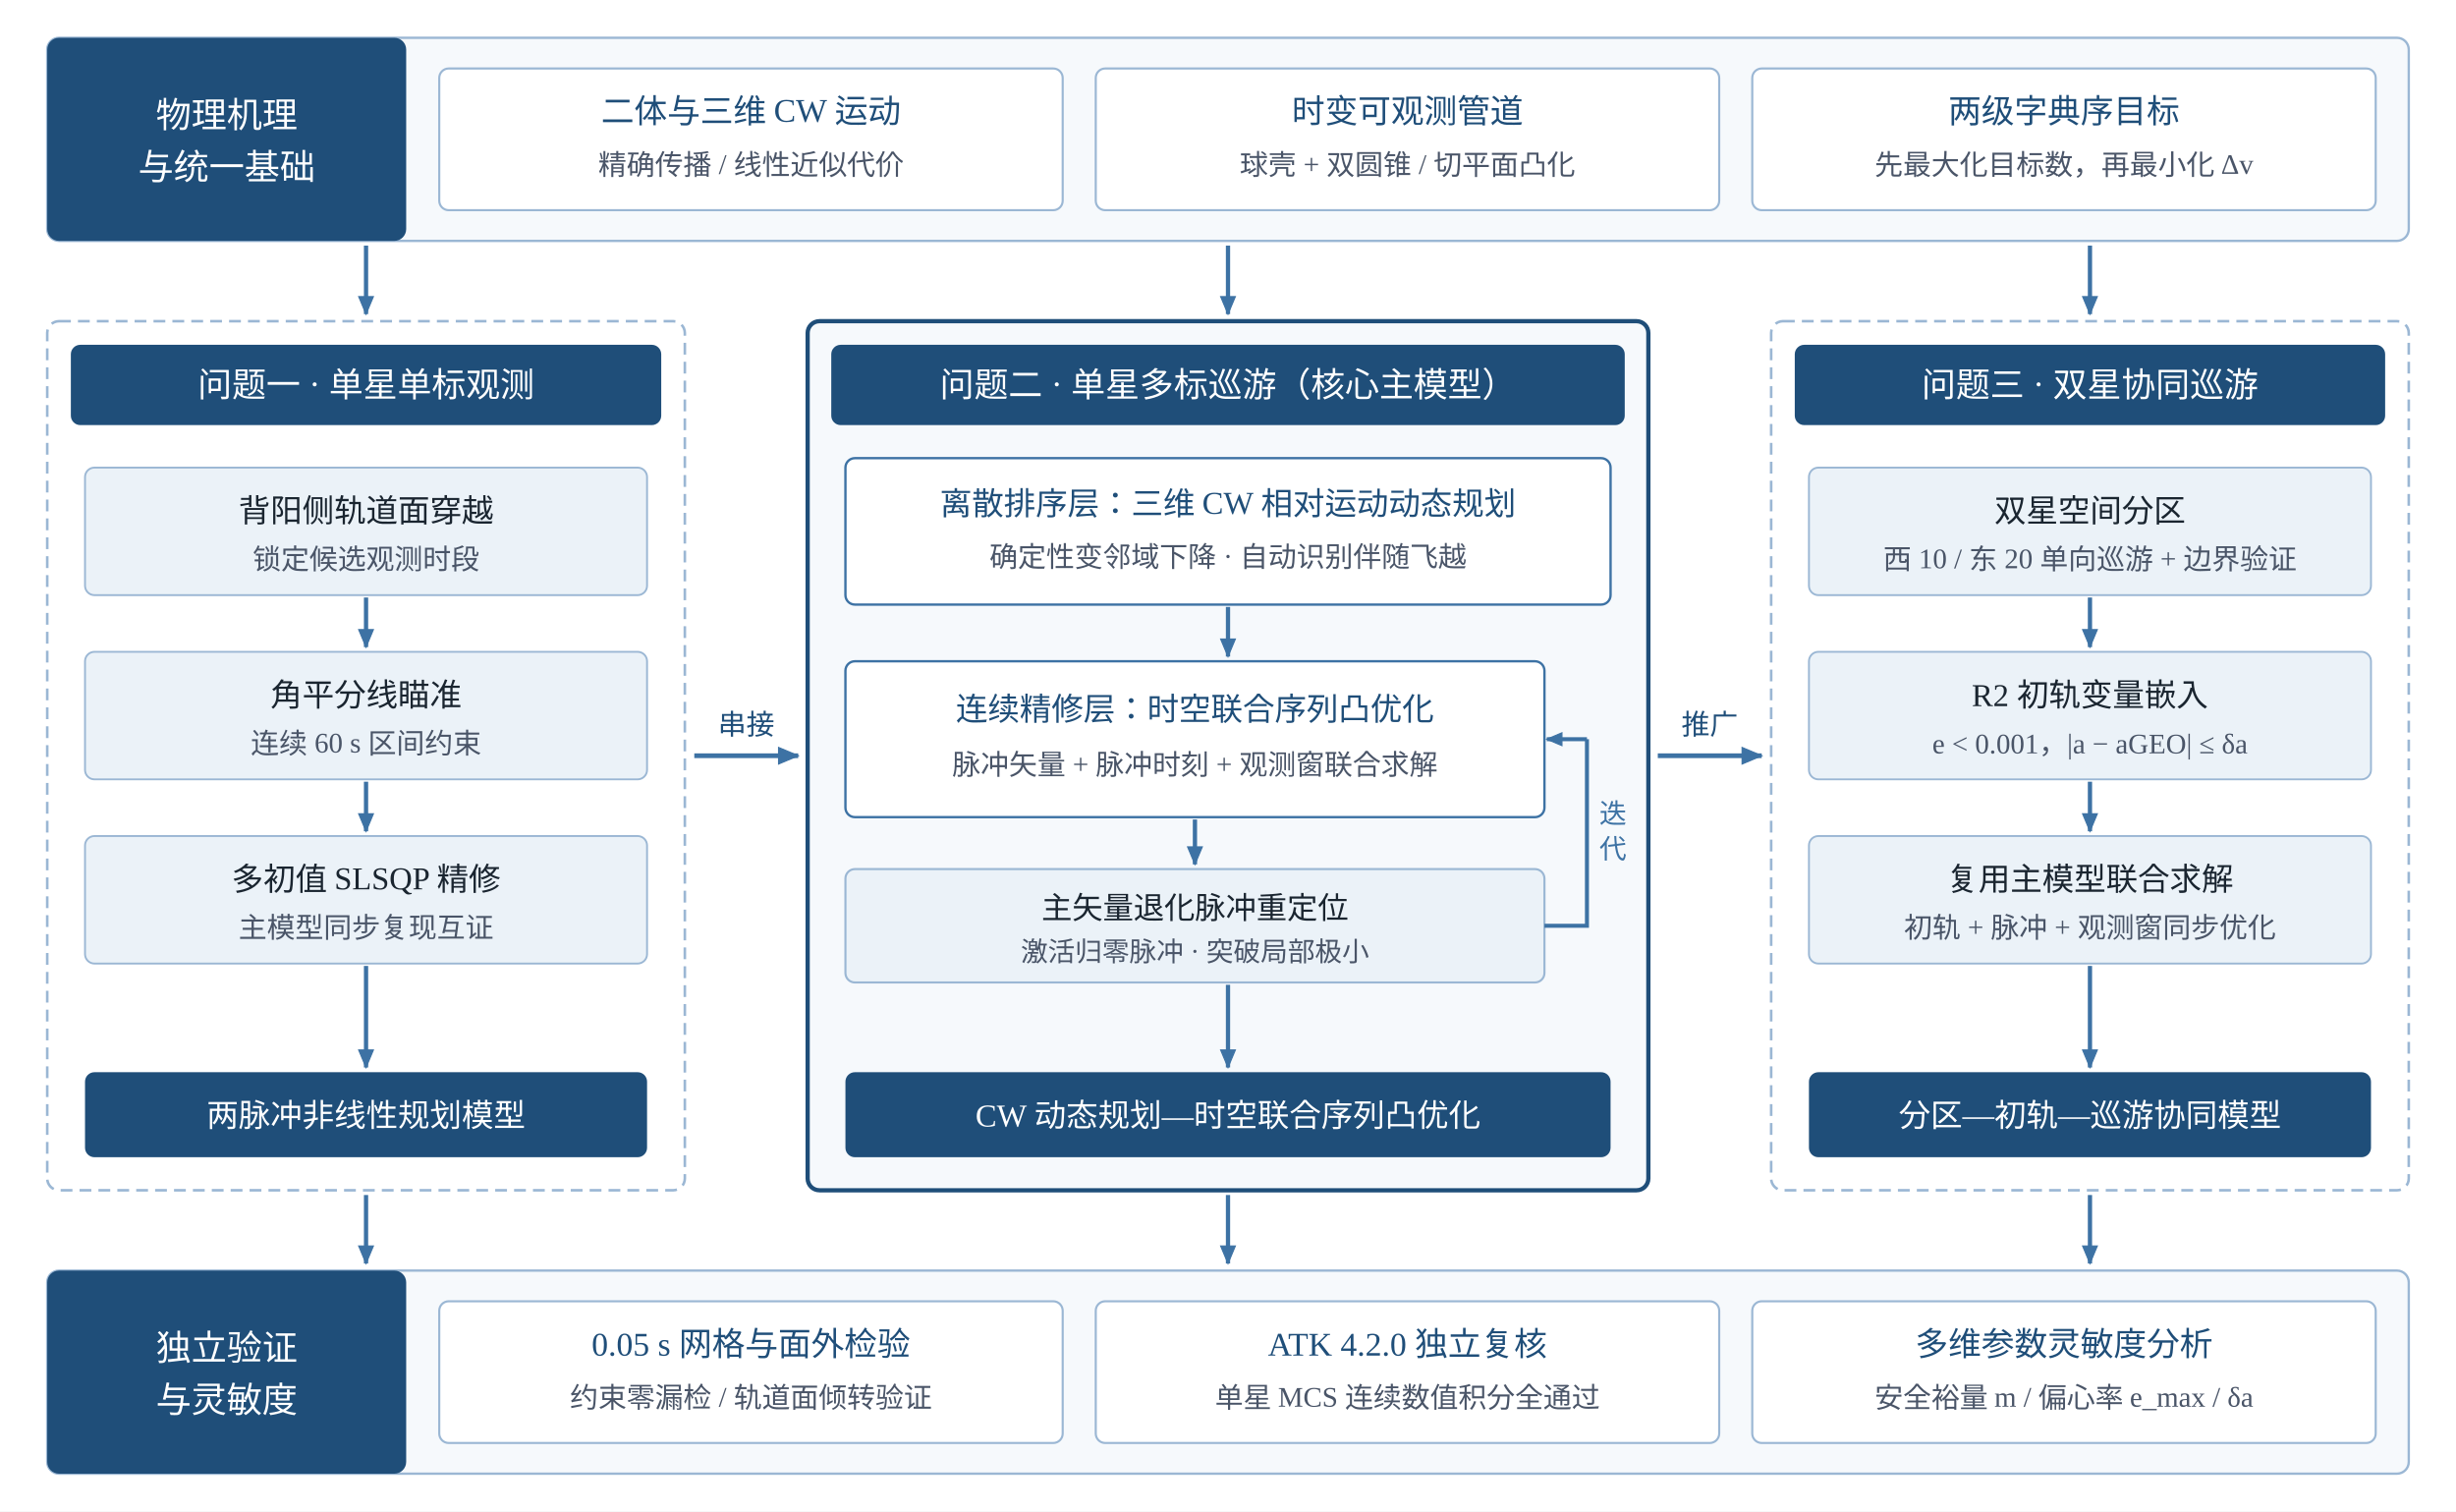
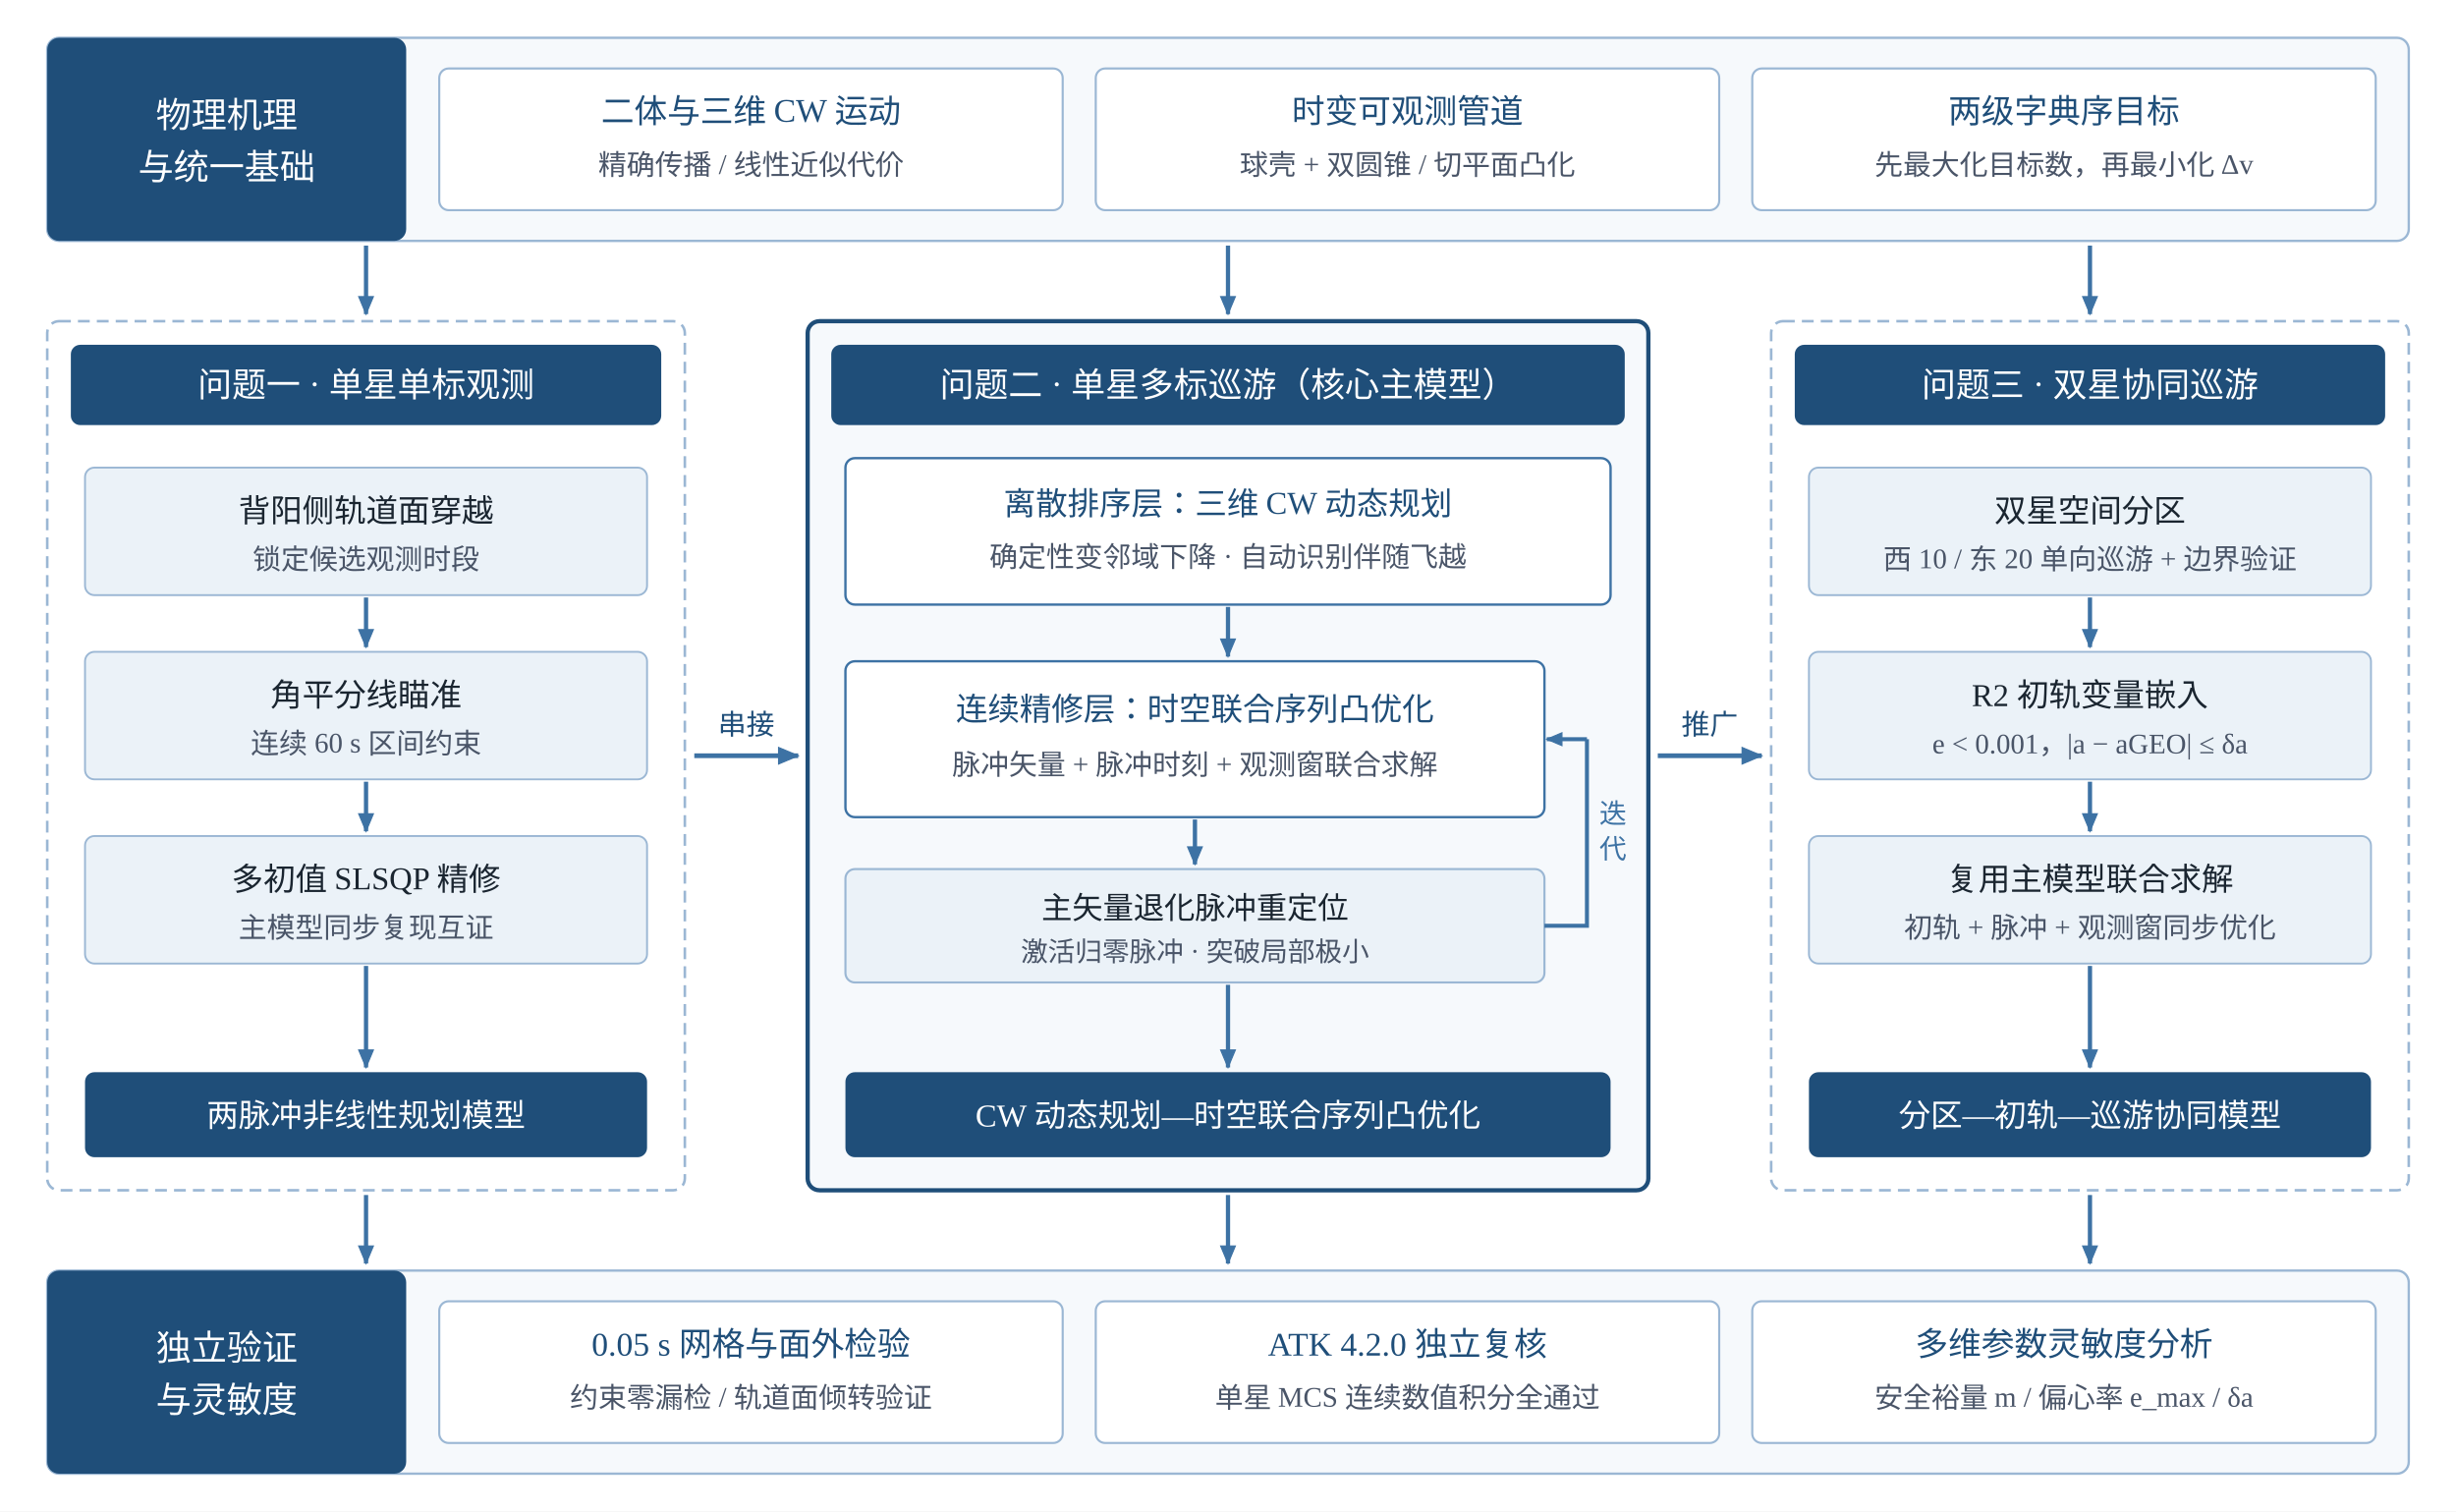
<svg xmlns="http://www.w3.org/2000/svg" width="1040" height="640" viewBox="0 0 1040 640">
  <rect x="0" y="0" width="1040" height="640" fill="#FFFFFF" />
  <rect x="20.0" y="16.0" width="1000.0" height="86.0" rx="5" ry="5" fill="#F6F9FC" stroke="#9BB7D4" stroke-width="1.0" />
  <rect x="20.0" y="16.0" width="152.0" height="86.0" rx="5" ry="5" fill="#1F4E79" stroke="none" stroke-width="1.0" />
  <text x="96.0" y="54.0" font-family="SimSun, Times New Roman" font-size="15" text-anchor="middle" fill="#FFFFFF">物理机理</text>
  <text x="96.0" y="76.0" font-family="SimSun, Times New Roman" font-size="15" text-anchor="middle" fill="#FFFFFF">与统一基础</text>
  <rect x="186.0" y="29.0" width="264.0" height="60.0" rx="4" ry="4" fill="#FFFFFF" stroke="#9BB7D4" stroke-width="0.9" />
  <text x="318.0" y="52.0" font-family="SimSun, Times New Roman" font-size="14" text-anchor="middle" fill="#1F4E79">二体与三维 CW 运动</text>
  <text x="318.0" y="74.0" font-family="SimSun, Times New Roman" font-size="12" text-anchor="middle" fill="#4A5568">精确传播 / 线性近似代价</text>
  <rect x="464.0" y="29.0" width="264.0" height="60.0" rx="4" ry="4" fill="#FFFFFF" stroke="#9BB7D4" stroke-width="0.9" />
  <text x="596.0" y="52.0" font-family="SimSun, Times New Roman" font-size="14" text-anchor="middle" fill="#1F4E79">时变可观测管道</text>
  <text x="596.0" y="74.0" font-family="SimSun, Times New Roman" font-size="12" text-anchor="middle" fill="#4A5568">球壳 + 双圆锥 / 切平面凸化</text>
  <rect x="742.0" y="29.0" width="264.0" height="60.0" rx="4" ry="4" fill="#FFFFFF" stroke="#9BB7D4" stroke-width="0.9" />
  <text x="874.0" y="52.0" font-family="SimSun, Times New Roman" font-size="14" text-anchor="middle" fill="#1F4E79">两级字典序目标</text>
  <text x="874.0" y="74.0" font-family="SimSun, Times New Roman" font-size="12" text-anchor="middle" fill="#4A5568">先最大化目标数，再最小化 Δv</text>
  <line x1="155.0" y1="104.0" x2="155.0" y2="133.0" stroke="#3D72A4" stroke-width="1.8" />
  <polygon points="155.0,133.0 151.9,125.6 158.1,125.6" fill="#3D72A4" stroke="#3D72A4" stroke-width="0.5" />
  <line x1="520.0" y1="104.0" x2="520.0" y2="133.0" stroke="#3D72A4" stroke-width="1.8" />
  <polygon points="520.0,133.0 516.9,125.6 523.1,125.6" fill="#3D72A4" stroke="#3D72A4" stroke-width="0.5" />
  <line x1="885.0" y1="104.0" x2="885.0" y2="133.0" stroke="#3D72A4" stroke-width="1.8" />
  <polygon points="885.0,133.0 881.9,125.6 888.1,125.6" fill="#3D72A4" stroke="#3D72A4" stroke-width="0.5" />
  <rect x="20.0" y="136.0" width="270.0" height="368.0" rx="5" ry="5" fill="#FFFFFF" stroke="#9BB7D4" stroke-width="1.1" stroke-dasharray="5,3" />
  <rect x="30.0" y="146.0" width="250.0" height="34.0" rx="4" ry="4" fill="#1F4E79" stroke="none" stroke-width="1.0" />
  <text x="155.0" y="168.0" font-family="SimSun, Times New Roman" font-size="14.5" text-anchor="middle" fill="#FFFFFF">问题一 · 单星单标观测</text>
  <rect x="36.0" y="198.0" width="238.0" height="54.0" rx="4" ry="4" fill="#EBF2F8" stroke="#9BB7D4" stroke-width="0.8" />
  <text x="155.0" y="221.0" font-family="SimSun, Times New Roman" font-size="13.5" text-anchor="middle" fill="#1A2530">背阳侧轨道面穿越</text>
  <text x="155.0" y="241.0" font-family="SimSun, Times New Roman" font-size="12" text-anchor="middle" fill="#4A5568">锁定候选观测时段</text>
  <line x1="155.0" y1="253.0" x2="155.0" y2="274.0" stroke="#3D72A4" stroke-width="1.8" />
  <polygon points="155.0,274.0 151.9,266.6 158.1,266.6" fill="#3D72A4" stroke="#3D72A4" stroke-width="0.5" />
  <rect x="36.0" y="276.0" width="238.0" height="54.0" rx="4" ry="4" fill="#EBF2F8" stroke="#9BB7D4" stroke-width="0.8" />
  <text x="155.0" y="299.0" font-family="SimSun, Times New Roman" font-size="13.5" text-anchor="middle" fill="#1A2530">角平分线瞄准</text>
  <text x="155.0" y="319.0" font-family="SimSun, Times New Roman" font-size="12" text-anchor="middle" fill="#4A5568">连续 60 s 区间约束</text>
  <line x1="155.0" y1="331.0" x2="155.0" y2="352.0" stroke="#3D72A4" stroke-width="1.8" />
  <polygon points="155.0,352.0 151.9,344.6 158.1,344.6" fill="#3D72A4" stroke="#3D72A4" stroke-width="0.5" />
  <rect x="36.0" y="354.0" width="238.0" height="54.0" rx="4" ry="4" fill="#EBF2F8" stroke="#9BB7D4" stroke-width="0.8" />
  <text x="155.0" y="377.0" font-family="SimSun, Times New Roman" font-size="13.5" text-anchor="middle" fill="#1A2530">多初值 SLSQP 精修</text>
  <text x="155.0" y="397.0" font-family="SimSun, Times New Roman" font-size="12" text-anchor="middle" fill="#4A5568">主模型同步复现互证</text>
  <line x1="155.0" y1="409.0" x2="155.0" y2="452.0" stroke="#3D72A4" stroke-width="1.8" />
  <polygon points="155.0,452.0 151.9,444.6 158.1,444.6" fill="#3D72A4" stroke="#3D72A4" stroke-width="0.5" />
  <rect x="36.0" y="454.0" width="238.0" height="36.0" rx="4" ry="4" fill="#1F4E79" stroke="none" stroke-width="1.0" />
  <text x="155.0" y="477.0" font-family="SimSun, Times New Roman" font-size="13.5" text-anchor="middle" fill="#FFFFFF">两脉冲非线性规划模型</text>
  <rect x="342.0" y="136.0" width="356.0" height="368.0" rx="5" ry="5" fill="#F6F9FC" stroke="#1F4E79" stroke-width="1.8" />
  <rect x="352.0" y="146.0" width="336.0" height="34.0" rx="4" ry="4" fill="#1F4E79" stroke="none" stroke-width="1.0" />
  <text x="520.0" y="168.0" font-family="SimSun, Times New Roman" font-size="14.5" text-anchor="middle" fill="#FFFFFF">问题二 · 单星多标巡游（核心主模型）</text>
  <rect x="358.0" y="194.0" width="324.0" height="62.0" rx="4" ry="4" fill="#FFFFFF" stroke="#3D72A4" stroke-width="1.0" />
-   <text x="520.0" y="218.0" font-family="SimSun, Times New Roman" font-size="13.5" text-anchor="middle" fill="#1F4E79">离散排序层：三维 CW 相对运动动态规划</text>
+   <text x="520.0" y="218.0" font-family="SimSun, Times New Roman" font-size="13.5" text-anchor="middle" fill="#1F4E79">离散排序层：三维 CW 动态规划</text>
  <text x="520.0" y="240.0" font-family="SimSun, Times New Roman" font-size="12" text-anchor="middle" fill="#4A5568">确定性变邻域下降 · 自动识别伴随飞越</text>
  <line x1="520.0" y1="257.0" x2="520.0" y2="278.0" stroke="#3D72A4" stroke-width="1.8" />
  <polygon points="520.0,278.0 516.9,270.6 523.1,270.6" fill="#3D72A4" stroke="#3D72A4" stroke-width="0.5" />
  <rect x="358.0" y="280.0" width="296.0" height="66.0" rx="4" ry="4" fill="#FFFFFF" stroke="#3D72A4" stroke-width="1.0" />
  <text x="506.0" y="305.0" font-family="SimSun, Times New Roman" font-size="13.5" text-anchor="middle" fill="#1F4E79">连续精修层：时空联合序列凸优化</text>
  <text x="506.0" y="328.0" font-family="SimSun, Times New Roman" font-size="12" text-anchor="middle" fill="#4A5568">脉冲矢量 + 脉冲时刻 + 观测窗联合求解</text>
  <line x1="506.0" y1="347.0" x2="506.0" y2="366.0" stroke="#3D72A4" stroke-width="1.8" />
  <polygon points="506.0,366.0 502.9,358.6 509.1,358.6" fill="#3D72A4" stroke="#3D72A4" stroke-width="0.5" />
  <rect x="358.0" y="368.0" width="296.0" height="48.0" rx="4" ry="4" fill="#EBF2F8" stroke="#9BB7D4" stroke-width="0.9" />
  <text x="506.0" y="389.0" font-family="SimSun, Times New Roman" font-size="13" text-anchor="middle" fill="#1A2530">主矢量退化脉冲重定位</text>
  <text x="506.0" y="407.0" font-family="SimSun, Times New Roman" font-size="11.5" text-anchor="middle" fill="#4A5568">激活归零脉冲 · 突破局部极小</text>
  <polyline points="654.0,392.0 672.0,392.0 672.0,313.0" fill="none" stroke="#3D72A4" stroke-width="1.7" />
  <line x1="672.0" y1="313.0" x2="655.0" y2="313.0" stroke="#3D72A4" stroke-width="1.7" />
  <polygon points="655.0,313.0 661.4,310.3 661.4,315.7" fill="#3D72A4" stroke="#3D72A4" stroke-width="0.5" />
  <text x="683.0" y="348.5" font-family="SimSun, Times New Roman" font-size="11.5" text-anchor="middle" fill="#3D72A4">迭</text>
  <text x="683.0" y="363.5" font-family="SimSun, Times New Roman" font-size="11.5" text-anchor="middle" fill="#3D72A4">代</text>
  <line x1="520.0" y1="417.0" x2="520.0" y2="452.0" stroke="#3D72A4" stroke-width="1.8" />
  <polygon points="520.0,452.0 516.9,444.6 523.1,444.6" fill="#3D72A4" stroke="#3D72A4" stroke-width="0.5" />
  <rect x="358.0" y="454.0" width="324.0" height="36.0" rx="4" ry="4" fill="#1F4E79" stroke="none" stroke-width="1.0" />
  <text x="520.0" y="477.0" font-family="SimSun, Times New Roman" font-size="13.5" text-anchor="middle" fill="#FFFFFF">CW 动态规划—时空联合序列凸优化</text>
  <rect x="750.0" y="136.0" width="270.0" height="368.0" rx="5" ry="5" fill="#FFFFFF" stroke="#9BB7D4" stroke-width="1.1" stroke-dasharray="5,3" />
  <rect x="760.0" y="146.0" width="250.0" height="34.0" rx="4" ry="4" fill="#1F4E79" stroke="none" stroke-width="1.0" />
  <text x="885.0" y="168.0" font-family="SimSun, Times New Roman" font-size="14.5" text-anchor="middle" fill="#FFFFFF">问题三 · 双星协同巡游</text>
  <rect x="766.0" y="198.0" width="238.0" height="54.0" rx="4" ry="4" fill="#EBF2F8" stroke="#9BB7D4" stroke-width="0.8" />
  <text x="885.0" y="221.0" font-family="SimSun, Times New Roman" font-size="13.5" text-anchor="middle" fill="#1A2530">双星空间分区</text>
  <text x="885.0" y="241.0" font-family="SimSun, Times New Roman" font-size="12" text-anchor="middle" fill="#4A5568">西 10 / 东 20 单向巡游 + 边界验证</text>
  <line x1="885.0" y1="253.0" x2="885.0" y2="274.0" stroke="#3D72A4" stroke-width="1.8" />
  <polygon points="885.0,274.0 881.9,266.6 888.1,266.6" fill="#3D72A4" stroke="#3D72A4" stroke-width="0.5" />
  <rect x="766.0" y="276.0" width="238.0" height="54.0" rx="4" ry="4" fill="#EBF2F8" stroke="#9BB7D4" stroke-width="0.8" />
  <text x="885.0" y="299.0" font-family="SimSun, Times New Roman" font-size="13.5" text-anchor="middle" fill="#1A2530">R2 初轨变量嵌入</text>
  <text x="885.0" y="319.0" font-family="SimSun, Times New Roman" font-size="12" text-anchor="middle" fill="#4A5568">e &lt; 0.001，|a − aGEO| ≤ δa</text>
  <line x1="885.0" y1="331.0" x2="885.0" y2="352.0" stroke="#3D72A4" stroke-width="1.8" />
  <polygon points="885.0,352.0 881.9,344.6 888.1,344.6" fill="#3D72A4" stroke="#3D72A4" stroke-width="0.5" />
  <rect x="766.0" y="354.0" width="238.0" height="54.0" rx="4" ry="4" fill="#EBF2F8" stroke="#9BB7D4" stroke-width="0.8" />
  <text x="885.0" y="377.0" font-family="SimSun, Times New Roman" font-size="13.5" text-anchor="middle" fill="#1A2530">复用主模型联合求解</text>
  <text x="885.0" y="397.0" font-family="SimSun, Times New Roman" font-size="12" text-anchor="middle" fill="#4A5568">初轨 + 脉冲 + 观测窗同步优化</text>
  <line x1="885.0" y1="409.0" x2="885.0" y2="452.0" stroke="#3D72A4" stroke-width="1.8" />
  <polygon points="885.0,452.0 881.9,444.6 888.1,444.6" fill="#3D72A4" stroke="#3D72A4" stroke-width="0.5" />
  <rect x="766.0" y="454.0" width="238.0" height="36.0" rx="4" ry="4" fill="#1F4E79" stroke="none" stroke-width="1.0" />
  <text x="885.0" y="477.0" font-family="SimSun, Times New Roman" font-size="13.5" text-anchor="middle" fill="#FFFFFF">分区—初轨—巡游协同模型</text>
  <line x1="294.0" y1="320.0" x2="338.0" y2="320.0" stroke="#3D72A4" stroke-width="2.0" />
  <polygon points="338.0,320.0 329.7,323.5 329.7,316.5" fill="#3D72A4" stroke="#3D72A4" stroke-width="0.5" />
  <text x="316.0" y="311.0" font-family="SimSun, Times New Roman" font-size="12" text-anchor="middle" fill="#1F4E79">串接</text>
  <line x1="702.0" y1="320.0" x2="746.0" y2="320.0" stroke="#3D72A4" stroke-width="2.0" />
  <polygon points="746.0,320.0 737.7,323.5 737.7,316.5" fill="#3D72A4" stroke="#3D72A4" stroke-width="0.5" />
  <text x="724.0" y="311.0" font-family="SimSun, Times New Roman" font-size="12" text-anchor="middle" fill="#1F4E79">推广</text>
  <line x1="155.0" y1="506.0" x2="155.0" y2="535.0" stroke="#3D72A4" stroke-width="1.8" />
  <polygon points="155.0,535.0 151.9,527.6 158.1,527.6" fill="#3D72A4" stroke="#3D72A4" stroke-width="0.5" />
  <line x1="520.0" y1="506.0" x2="520.0" y2="535.0" stroke="#3D72A4" stroke-width="1.8" />
  <polygon points="520.0,535.0 516.9,527.6 523.1,527.6" fill="#3D72A4" stroke="#3D72A4" stroke-width="0.5" />
  <line x1="885.0" y1="506.0" x2="885.0" y2="535.0" stroke="#3D72A4" stroke-width="1.8" />
  <polygon points="885.0,535.0 881.9,527.6 888.1,527.6" fill="#3D72A4" stroke="#3D72A4" stroke-width="0.5" />
  <rect x="20.0" y="538.0" width="1000.0" height="86.0" rx="5" ry="5" fill="#F6F9FC" stroke="#9BB7D4" stroke-width="1.0" />
  <rect x="20.0" y="538.0" width="152.0" height="86.0" rx="5" ry="5" fill="#1F4E79" stroke="none" stroke-width="1.0" />
  <text x="96.0" y="576.0" font-family="SimSun, Times New Roman" font-size="15" text-anchor="middle" fill="#FFFFFF">独立验证</text>
  <text x="96.0" y="598.0" font-family="SimSun, Times New Roman" font-size="15" text-anchor="middle" fill="#FFFFFF">与灵敏度</text>
  <rect x="186.0" y="551.0" width="264.0" height="60.0" rx="4" ry="4" fill="#FFFFFF" stroke="#9BB7D4" stroke-width="0.9" />
  <text x="318.0" y="574.0" font-family="SimSun, Times New Roman" font-size="14" text-anchor="middle" fill="#1F4E79">0.05 s 网格与面外检验</text>
  <text x="318.0" y="596.0" font-family="SimSun, Times New Roman" font-size="12" text-anchor="middle" fill="#4A5568">约束零漏检 / 轨道面倾转验证</text>
  <rect x="464.0" y="551.0" width="264.0" height="60.0" rx="4" ry="4" fill="#FFFFFF" stroke="#9BB7D4" stroke-width="0.9" />
  <text x="596.0" y="574.0" font-family="SimSun, Times New Roman" font-size="14" text-anchor="middle" fill="#1F4E79">ATK 4.2.0 独立复核</text>
  <text x="596.0" y="596.0" font-family="SimSun, Times New Roman" font-size="12" text-anchor="middle" fill="#4A5568">单星 MCS 连续数值积分全通过</text>
  <rect x="742.0" y="551.0" width="264.0" height="60.0" rx="4" ry="4" fill="#FFFFFF" stroke="#9BB7D4" stroke-width="0.9" />
  <text x="874.0" y="574.0" font-family="SimSun, Times New Roman" font-size="14" text-anchor="middle" fill="#1F4E79">多维参数灵敏度分析</text>
  <text x="874.0" y="596.0" font-family="SimSun, Times New Roman" font-size="12" text-anchor="middle" fill="#4A5568">安全裕量 m / 偏心率 e_max / δa</text>
</svg>
